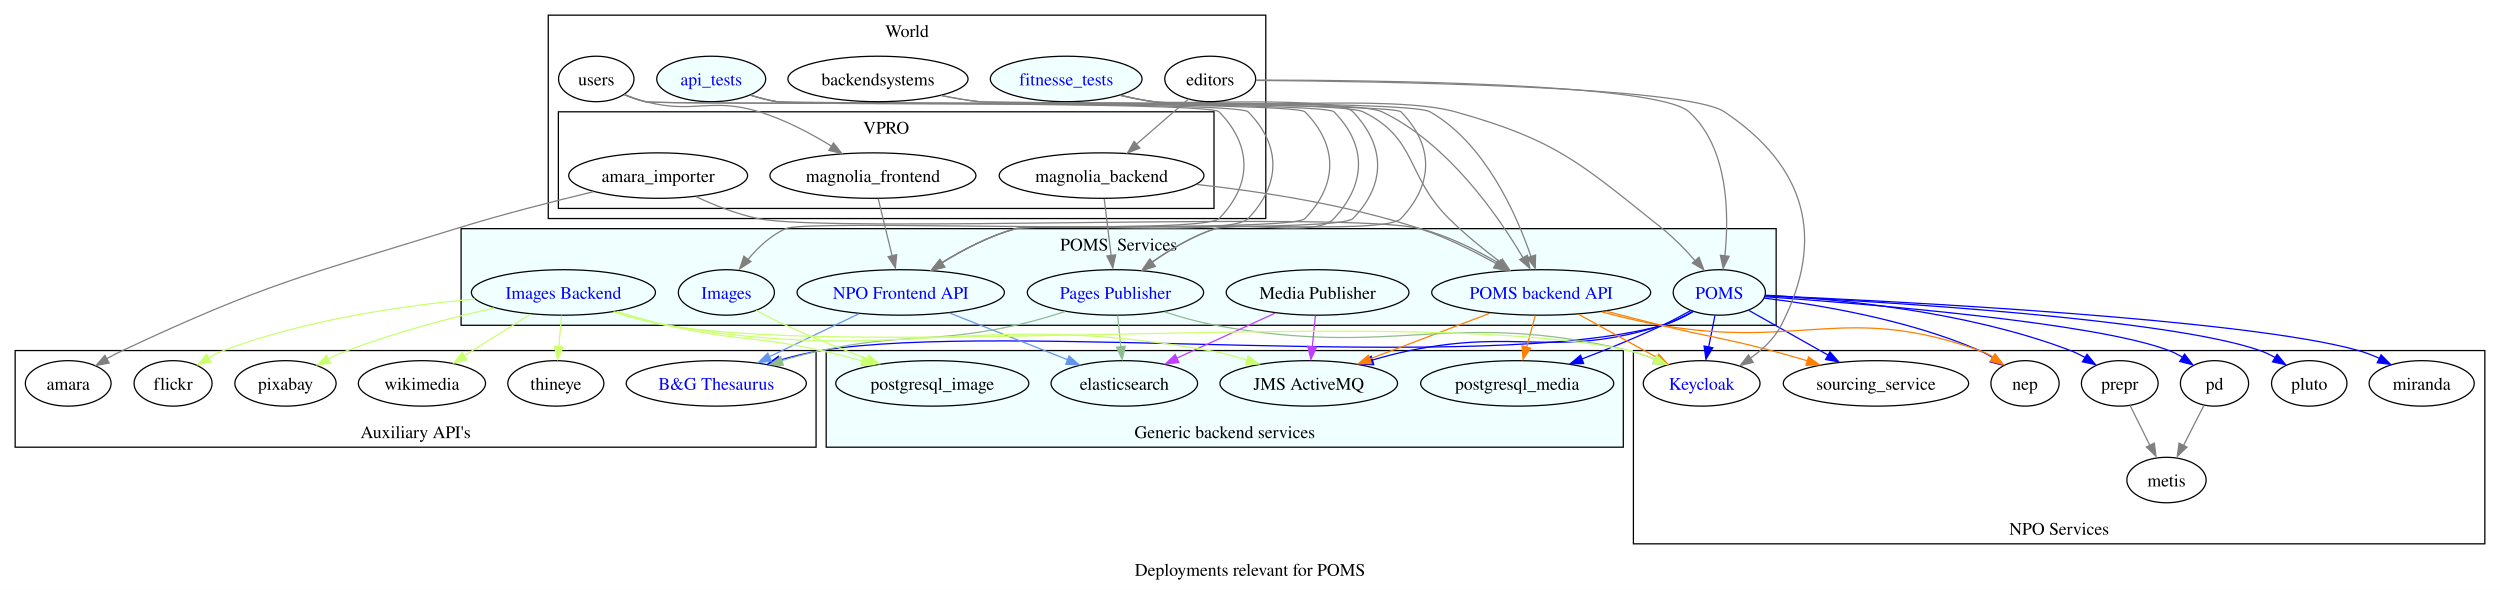
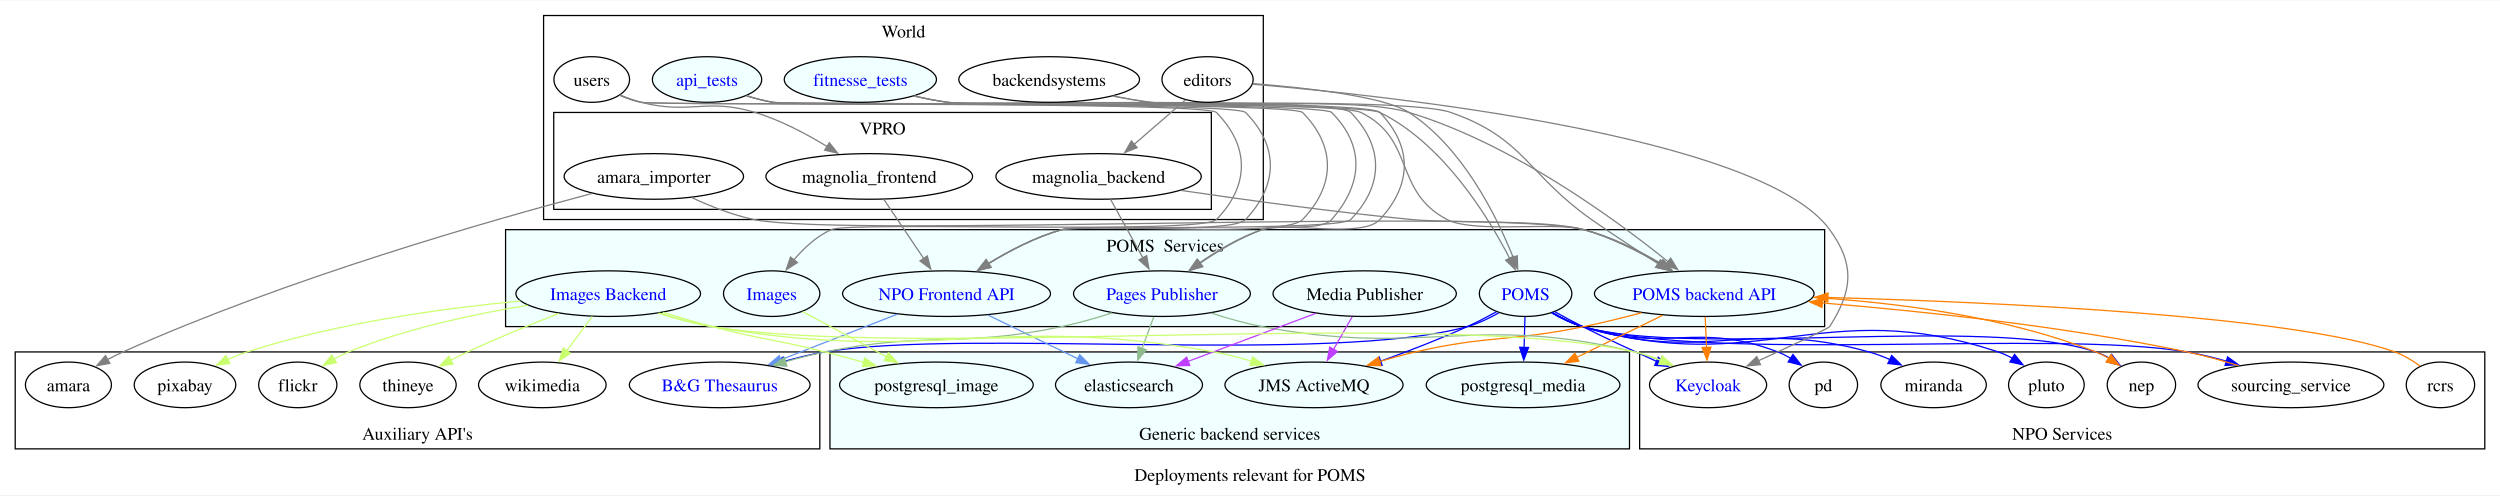
- <svg xmlns="http://www.w3.org/2000/svg" xmlns:xlink="http://www.w3.org/1999/xlink" width="1979pt" height="467pt" viewBox="0.00 0.00 1979.00 467.00">
-   <g id="graph0" class="graph" transform="scale(1 1) rotate(0) translate(4 463)">
-     <polygon fill="white" stroke="none" points="-4,4 -4,-463 1975,-463 1975,4 -4,4" />
-     <text text-anchor="middle" x="985.5" y="-7.2" font-family="Times,serif" font-size="14.00">Deployments relevant for POMS</text>
+ <svg xmlns="http://www.w3.org/2000/svg" xmlns:xlink="http://www.w3.org/1999/xlink" width="1973pt" height="391pt" viewBox="0.00 0.00 1973.00 390.50">
+   <g id="graph0" class="graph" transform="scale(1 1) rotate(0) translate(4 386.5)">
+     <polygon fill="white" stroke="none" points="-4,4 -4,-386.5 1969,-386.5 1969,4 -4,4" />
+     <text text-anchor="middle" x="982.5" y="-7.2" font-family="Times,serif" font-size="14.00">Deployments relevant for POMS</text>
    <g id="clust1" class="cluster">
-       <polygon fill="azure" stroke="black" points="650,-109 650,-185.5 1281,-185.5 1281,-109 650,-109" />
-       <text text-anchor="middle" x="965.5" y="-116.2" font-family="Times,serif" font-size="14.00">Generic backend services</text>
+       <polygon fill="azure" stroke="black" points="651,-32.5 651,-109 1282,-109 1282,-32.5 651,-32.5" />
+       <text text-anchor="middle" x="966.5" y="-39.7" font-family="Times,serif" font-size="14.00">Generic backend services</text>
    </g>
    <g id="clust2" class="cluster">
-       <polygon fill="none" stroke="black" points="430,-290 430,-451 998,-451 998,-290 430,-290" />
-       <text text-anchor="middle" x="714" y="-433.7" font-family="Times,serif" font-size="14.00">World</text>
+       <polygon fill="none" stroke="black" points="425,-213.5 425,-374.5 993,-374.5 993,-213.5 425,-213.5" />
+       <text text-anchor="middle" x="709" y="-357.2" font-family="Times,serif" font-size="14.00">World</text>
    </g>
    <g id="clust3" class="cluster">
-       <polygon fill="none" stroke="black" points="438,-298 438,-374.5 957,-374.5 957,-298 438,-298" />
-       <text text-anchor="middle" x="697.5" y="-357.2" font-family="Times,serif" font-size="14.00">VPRO</text>
+       <polygon fill="none" stroke="black" points="433,-221.5 433,-298 952,-298 952,-221.5 433,-221.5" />
+       <text text-anchor="middle" x="692.5" y="-280.7" font-family="Times,serif" font-size="14.00">VPRO</text>
    </g>
    <g id="clust4" class="cluster">
-       <polygon fill="azure" stroke="black" points="361,-205.5 361,-282 1402,-282 1402,-205.5 361,-205.5" />
-       <text text-anchor="middle" x="881.5" y="-264.7" font-family="Times,serif" font-size="14.00">POMS  Services</text>
+       <polygon fill="azure" stroke="black" points="395,-129 395,-205.5 1436,-205.5 1436,-129 395,-129" />
+       <text text-anchor="middle" x="915.5" y="-188.2" font-family="Times,serif" font-size="14.00">POMS  Services</text>
    </g>
    <g id="clust5" class="cluster">
-       <polygon fill="none" stroke="black" points="1289,-32.5 1289,-185.5 1963,-185.5 1963,-32.5 1289,-32.5" />
-       <text text-anchor="middle" x="1626" y="-39.7" font-family="Times,serif" font-size="14.00">NPO Services</text>
+       <polygon fill="none" stroke="black" points="1290,-32.5 1290,-109 1957,-109 1957,-32.5 1290,-32.5" />
+       <text text-anchor="middle" x="1623.5" y="-39.7" font-family="Times,serif" font-size="14.00">NPO Services</text>
    </g>
    <g id="clust6" class="cluster">
-       <polygon fill="none" stroke="black" points="8,-109 8,-185.5 642,-185.5 642,-109 8,-109" />
-       <text text-anchor="middle" x="325" y="-116.2" font-family="Times,serif" font-size="14.00">Auxiliary API's</text>
+       <polygon fill="none" stroke="black" points="8,-32.5 8,-109 643,-109 643,-32.5 8,-32.5" />
+       <text text-anchor="middle" x="325.5" y="-39.7" font-family="Times,serif" font-size="14.00">Auxiliary API's</text>
    </g>
    <g id="node1" class="node">
      <g id="a_node1">
        <a xlink:href="https://poms.omroep.nl/" xlink:title="POMS">
-           <ellipse fill="none" stroke="black" cx="1357" cy="-231.5" rx="36.51" ry="18" />
-           <text text-anchor="middle" x="1357" y="-226.45" font-family="Times,serif" font-size="14.00" fill="blue">POMS</text>
+           <ellipse fill="none" stroke="black" cx="1200" cy="-155" rx="36.51" ry="18" />
+           <text text-anchor="middle" x="1200" y="-149.95" font-family="Times,serif" font-size="14.00" fill="blue">POMS</text>
        </a>
      </g>
    </g>
    <g id="node8" class="node">
      <g id="a_node8">
        <a xlink:href="http://gtaa.beeldengeluid.nl/" xlink:title="B&amp;G Thesaurus">
-           <ellipse fill="none" stroke="black" cx="563" cy="-159.5" rx="71.31" ry="18" />
-           <text text-anchor="middle" x="563" y="-154.45" font-family="Times,serif" font-size="14.00" fill="blue">B&amp;G Thesaurus</text>
+           <ellipse fill="none" stroke="black" cx="564" cy="-83" rx="71.31" ry="18" />
+           <text text-anchor="middle" x="564" y="-77.95" font-family="Times,serif" font-size="14.00" fill="blue">B&amp;G Thesaurus</text>
        </a>
      </g>
    </g>
    <g id="edge9" class="edge">
-       <path fill="none" stroke="blue" d="M1336.38,-216.34C1329.02,-212.03 1320.44,-207.82 1312,-205.5 1169.24,-166.21 792.14,-209.28 646,-185.5 635.19,-183.74 623.83,-180.96 613.09,-177.89" />
-       <polygon fill="blue" stroke="blue" points="614.19,-174.26 603.61,-174.74 612.18,-180.97 614.19,-174.26" />
+       <path fill="none" stroke="blue" d="M1178.88,-139.89C1171.34,-135.58 1162.59,-131.36 1154,-129 1045.29,-99.07 758.2,-127.63 647,-109 636.42,-107.23 625.31,-104.51 614.77,-101.5" />
+       <polygon fill="blue" stroke="blue" points="616.07,-98.24 605.49,-98.73 614.07,-104.94 616.07,-98.24" />
    </g>
    <g id="node12" class="node">
-       <ellipse fill="none" stroke="black" cx="1197" cy="-159.5" rx="76.43" ry="18" />
-       <text text-anchor="middle" x="1197" y="-154.45" font-family="Times,serif" font-size="14.00">postgresql_media</text>
+       <ellipse fill="none" stroke="black" cx="1198" cy="-83" rx="76.43" ry="18" />
+       <text text-anchor="middle" x="1198" y="-77.95" font-family="Times,serif" font-size="14.00">postgresql_media</text>
    </g>
    <g id="edge10" class="edge">
-       <path fill="none" stroke="blue" d="M1334.42,-217.18C1327.34,-213.22 1319.44,-209 1312,-205.5 1291.52,-195.86 1268.37,-186.51 1248.23,-178.86" />
-       <polygon fill="blue" stroke="blue" points="1249.6,-175.26 1239.01,-175.02 1247.14,-181.81 1249.6,-175.26" />
+       <path fill="none" stroke="blue" d="M1199.51,-136.7C1199.3,-129.41 1199.05,-120.73 1198.82,-112.54" />
+       <polygon fill="blue" stroke="blue" points="1202.32,-112.51 1198.53,-102.62 1195.32,-112.71 1202.32,-112.51" />
    </g>
    <g id="node15" class="node">
-       <ellipse fill="none" stroke="black" cx="1032" cy="-159.5" rx="70.29" ry="18" />
-       <text text-anchor="middle" x="1032" y="-154.45" font-family="Times,serif" font-size="14.00">JMS ActiveMQ</text>
+       <ellipse fill="none" stroke="black" cx="1033" cy="-83" rx="70.29" ry="18" />
+       <text text-anchor="middle" x="1033" y="-77.95" font-family="Times,serif" font-size="14.00">JMS ActiveMQ</text>
    </g>
    <g id="edge11" class="edge">
-       <path fill="none" stroke="blue" d="M1335.83,-216.41C1328.56,-212.22 1320.19,-208.06 1312,-205.5 1226.75,-178.81 1199.53,-203.36 1112,-185.5 1102.26,-183.51 1092.03,-180.81 1082.25,-177.91" />
-       <polygon fill="blue" stroke="blue" points="1083.46,-174.31 1072.87,-174.71 1081.4,-181 1083.46,-174.31" />
-     </g>
-     <g id="node23" class="node">
-       <ellipse fill="none" stroke="black" cx="1749" cy="-159.5" rx="27" ry="18" />
-       <text text-anchor="middle" x="1749" y="-154.45" font-family="Times,serif" font-size="14.00">pd</text>
+       <path fill="none" stroke="blue" d="M1176.92,-140.63C1169.69,-136.67 1161.61,-132.46 1154,-129 1131.92,-118.96 1106.89,-109.36 1085.34,-101.63" />
+       <polygon fill="blue" stroke="blue" points="1086.77,-98.43 1076.18,-98.39 1084.44,-105.03 1086.77,-98.43" />
+     </g>
+     <g id="node22" class="node">
+       <ellipse fill="none" stroke="black" cx="1435" cy="-83" rx="27" ry="18" />
+       <text text-anchor="middle" x="1435" y="-77.95" font-family="Times,serif" font-size="14.00">pd</text>
    </g>
    <g id="edge12" class="edge">
-       <path fill="none" stroke="blue" d="M1393.18,-228.12C1471.65,-222.62 1655.06,-207.73 1713,-185.5 1716.59,-184.12 1720.17,-182.31 1723.59,-180.3" />
-       <polygon fill="blue" stroke="blue" points="1725.32,-182.69 1731.74,-174.26 1721.47,-176.85 1725.32,-182.69" />
+       <path fill="none" stroke="blue" d="M1221.21,-140.05C1228.49,-135.87 1236.85,-131.68 1245,-129 1310.56,-107.41 1334.6,-133.83 1399,-109 1402.48,-107.66 1405.94,-105.91 1409.28,-103.97" />
+       <polygon fill="blue" stroke="blue" points="1411.04,-107 1417.47,-98.58 1407.2,-101.15 1411.04,-107" />
    </g>
    <g id="node24" class="node">
-       <ellipse fill="none" stroke="black" cx="1674" cy="-159.5" rx="30.37" ry="18" />
-       <text text-anchor="middle" x="1674" y="-154.45" font-family="Times,serif" font-size="14.00">prepr</text>
+       <ellipse fill="none" stroke="black" cx="1522" cy="-83" rx="41.63" ry="18" />
+       <text text-anchor="middle" x="1522" y="-77.95" font-family="Times,serif" font-size="14.00">miranda</text>
    </g>
    <g id="edge13" class="edge">
-       <path fill="none" stroke="blue" d="M1393.32,-229.32C1447.6,-226.52 1552.34,-217.11 1635,-185.5 1638.94,-183.99 1642.91,-182.05 1646.72,-179.92" />
-       <polygon fill="blue" stroke="blue" points="1648.1,-182.57 1654.79,-174.36 1644.44,-176.6 1648.1,-182.57" />
+       <path fill="none" stroke="blue" d="M1221.15,-139.86C1228.42,-135.66 1236.8,-131.52 1245,-129 1341.4,-99.42 1373.87,-136.09 1471,-109 1476.56,-107.45 1482.24,-105.3 1487.69,-102.91" />
+       <polygon fill="blue" stroke="blue" points="1488.92,-106.21 1496.45,-98.76 1485.92,-99.88 1488.92,-106.21" />
    </g>
    <g id="node25" class="node">
-       <ellipse fill="none" stroke="black" cx="1913" cy="-159.5" rx="41.63" ry="18" />
-       <text text-anchor="middle" x="1913" y="-154.45" font-family="Times,serif" font-size="14.00">miranda</text>
+       <ellipse fill="none" stroke="black" cx="1611" cy="-83" rx="29.86" ry="18" />
+       <text text-anchor="middle" x="1611" y="-77.95" font-family="Times,serif" font-size="14.00">pluto</text>
    </g>
    <g id="edge14" class="edge">
-       <path fill="none" stroke="blue" d="M1393.66,-229.02C1494.53,-224.65 1774.54,-210.57 1863,-185.5 1868.6,-183.91 1874.33,-181.7 1879.8,-179.23" />
-       <polygon fill="blue" stroke="blue" points="1880.86,-182.13 1888.32,-174.61 1877.8,-175.83 1880.86,-182.13" />
+       <path fill="none" stroke="blue" d="M1220.66,-139.99C1228.03,-135.69 1236.59,-131.45 1245,-129 1385.2,-88.08 1434.43,-155.14 1573,-109 1576.79,-107.74 1580.56,-106 1584.17,-104.03" />
+       <polygon fill="blue" stroke="blue" points="1585.9,-107.07 1592.55,-98.82 1582.21,-101.13 1585.9,-107.07" />
    </g>
    <g id="node26" class="node">
-       <ellipse fill="none" stroke="black" cx="1824" cy="-159.5" rx="29.86" ry="18" />
-       <text text-anchor="middle" x="1824" y="-154.45" font-family="Times,serif" font-size="14.00">pluto</text>
+       <ellipse fill="none" stroke="black" cx="1686" cy="-83" rx="27" ry="18" />
+       <text text-anchor="middle" x="1686" y="-77.95" font-family="Times,serif" font-size="14.00">nep</text>
    </g>
    <g id="edge15" class="edge">
-       <path fill="none" stroke="blue" d="M1393.57,-228.82C1483.44,-224.36 1713,-210.76 1785,-185.5 1789.07,-184.07 1793.14,-182.15 1797.04,-180" />
-       <polygon fill="blue" stroke="blue" points="1798.58,-182.55 1805.27,-174.33 1794.92,-176.58 1798.58,-182.55" />
+       <path fill="none" stroke="blue" d="M1220.64,-139.93C1228.01,-135.63 1236.58,-131.41 1245,-129 1331.64,-104.25 1564.7,-138.04 1650,-109 1653.71,-107.74 1657.39,-105.97 1660.9,-103.95" />
+       <polygon fill="blue" stroke="blue" points="1662.53,-107.06 1668.95,-98.64 1658.67,-101.22 1662.53,-107.06" />
    </g>
    <g id="node27" class="node">
-       <ellipse fill="none" stroke="black" cx="1599" cy="-159.5" rx="27" ry="18" />
-       <text text-anchor="middle" x="1599" y="-154.45" font-family="Times,serif" font-size="14.00">nep</text>
+       <ellipse fill="none" stroke="black" cx="1804" cy="-83" rx="73.36" ry="18" />
+       <text text-anchor="middle" x="1804" y="-77.95" font-family="Times,serif" font-size="14.00">sourcing_service</text>
    </g>
    <g id="edge16" class="edge">
-       <path fill="none" stroke="blue" d="M1392.55,-227.01C1434.68,-221.91 1506.29,-210.22 1563,-185.5 1566.52,-183.96 1570.06,-182.06 1573.47,-179.99" />
-       <polygon fill="blue" stroke="blue" points="1575.22,-182.37 1581.6,-173.91 1571.34,-176.54 1575.22,-182.37" />
+       <path fill="none" stroke="blue" d="M1220.63,-139.9C1228,-135.59 1236.57,-131.37 1245,-129 1347.12,-100.24 1617.42,-126.84 1722,-109 1732.24,-107.25 1742.98,-104.6 1753.2,-101.67" />
+       <polygon fill="blue" stroke="blue" points="1754.02,-105.08 1762.58,-98.84 1752,-98.38 1754.02,-105.08" />
    </g>
    <g id="node28" class="node">
-       <ellipse fill="none" stroke="black" cx="1481" cy="-159.5" rx="73.36" ry="18" />
-       <text text-anchor="middle" x="1481" y="-154.45" font-family="Times,serif" font-size="14.00">sourcing_service</text>
+       <g id="a_node28">
+         <a xlink:href="https://ident.poms.omroep.nl/auth/" xlink:title="Keycloak">
+           <ellipse fill="none" stroke="black" cx="1344" cy="-83" rx="46.23" ry="18" />
+           <text text-anchor="middle" x="1344" y="-77.95" font-family="Times,serif" font-size="14.00" fill="blue">Keycloak</text>
+         </a>
+       </g>
    </g>
    <g id="edge17" class="edge">
-       <path fill="none" stroke="blue" d="M1380.32,-217.33C1398.01,-207.35 1422.68,-193.42 1443.18,-181.85" />
-       <polygon fill="blue" stroke="blue" points="1444.57,-184.52 1451.56,-176.56 1441.13,-178.42 1444.57,-184.52" />
-     </g>
-     <g id="node29" class="node">
-       <g id="a_node29">
-         <a xlink:href="https://ident.poms.omroep.nl/auth/" xlink:title="Keycloak">
-           <ellipse fill="none" stroke="black" cx="1343" cy="-159.5" rx="46.23" ry="18" />
-           <text text-anchor="middle" x="1343" y="-154.45" font-family="Times,serif" font-size="14.00" fill="blue">Keycloak</text>
-         </a>
-       </g>
-     </g>
-     <g id="edge18" class="edge">
-       <path fill="none" stroke="blue" d="M1353.54,-213.2C1352.03,-205.65 1350.22,-196.62 1348.54,-188.18" />
-       <polygon fill="blue" stroke="blue" points="1351.81,-187.72 1346.42,-178.6 1344.95,-189.1 1351.81,-187.72" />
+       <path fill="none" stroke="blue" d="M1223.16,-140.66C1230.12,-136.78 1237.82,-132.62 1245,-129 1263.94,-119.46 1285.32,-109.62 1303.35,-101.59" />
+       <polygon fill="blue" stroke="blue" points="1304.7,-104.82 1312.43,-97.58 1301.86,-98.42 1304.7,-104.82" />
    </g>
    <g id="node2" class="node">
      <g id="a_node2">
        <a xlink:href="https://api.poms.omroep.nl/" xlink:title="POMS backend API">
-           <ellipse fill="none" stroke="black" cx="1216" cy="-231.5" rx="86.67" ry="18" />
-           <text text-anchor="middle" x="1216" y="-226.45" font-family="Times,serif" font-size="14.00" fill="blue">POMS backend API</text>
-         </a>
-       </g>
+           <ellipse fill="none" stroke="black" cx="1341" cy="-155" rx="86.67" ry="18" />
+           <text text-anchor="middle" x="1341" y="-149.95" font-family="Times,serif" font-size="14.00" fill="blue">POMS backend API</text>
+         </a>
+       </g>
+     </g>
+     <g id="edge18" class="edge">
+       <path fill="none" stroke="#ff7f00" d="M1308.19,-137.94C1288.07,-128.09 1262.09,-115.37 1240.41,-104.76" />
+       <polygon fill="#ff7f00" stroke="#ff7f00" points="1242.04,-101.66 1231.52,-100.41 1238.96,-107.95 1242.04,-101.66" />
    </g>
    <g id="edge19" class="edge">
-       <path fill="none" stroke="#ff7f00" d="M1211.3,-213.2C1209.26,-205.65 1206.8,-196.62 1204.51,-188.18" />
-       <polygon fill="#ff7f00" stroke="#ff7f00" points="1207.64,-187.34 1201.64,-178.6 1200.88,-189.17 1207.64,-187.34" />
+       <path fill="none" stroke="#ff7f00" d="M1291.44,-139.88C1276.88,-136.02 1260.87,-132.06 1246,-129 1187.46,-116.93 1171.25,-122.4 1113,-109 1103.72,-106.87 1093.97,-104.19 1084.58,-101.39" />
+       <polygon fill="#ff7f00" stroke="#ff7f00" points="1085.81,-98.11 1075.22,-98.51 1083.75,-104.8 1085.81,-98.11" />
    </g>
    <g id="edge20" class="edge">
-       <path fill="none" stroke="#ff7f00" d="M1175.62,-215.14C1147.52,-204.45 1109.91,-190.14 1080.23,-178.85" />
-       <polygon fill="#ff7f00" stroke="#ff7f00" points="1081.68,-175.27 1071.09,-174.99 1079.19,-181.82 1081.68,-175.27" />
+       <path fill="none" stroke="#ff7f00" d="M1426.98,-152.03C1490.54,-148.08 1578.14,-137.35 1650,-109 1653.47,-107.63 1656.93,-105.87 1660.25,-103.92" />
+       <polygon fill="#ff7f00" stroke="#ff7f00" points="1662.03,-106.94 1668.45,-98.52 1658.17,-101.1 1662.03,-106.94" />
    </g>
    <g id="edge21" class="edge">
-       <path fill="none" stroke="#ff7f00" d="M1263.97,-216.1C1278.91,-212.1 1295.53,-208.13 1311,-205.5 1421.77,-186.68 1457.2,-223.3 1563,-185.5 1566.62,-184.21 1570.22,-182.45 1573.65,-180.46" />
-       <polygon fill="#ff7f00" stroke="#ff7f00" points="1575.37,-182.86 1581.81,-174.45 1571.53,-177.01 1575.37,-182.86" />
-     </g>
-     <g id="edge22" class="edge">
-       <path fill="none" stroke="#ff7f00" d="M1267.2,-216.71C1281.37,-212.98 1296.76,-209.01 1311,-205.5 1349.52,-196.01 1359.65,-195.67 1398,-185.5 1407.4,-183.01 1417.34,-180.18 1426.96,-177.34" />
-       <polygon fill="#ff7f00" stroke="#ff7f00" points="1427.64,-180.5 1436.22,-174.28 1425.64,-173.79 1427.64,-180.5" />
-     </g>
-     <g id="edge23" class="edge">
-       <path fill="none" stroke="#ff7f00" d="M1245.46,-214.26C1264.01,-204.04 1288.07,-190.78 1307.65,-179.98" />
-       <polygon fill="#ff7f00" stroke="#ff7f00" points="1309.08,-182.64 1316.15,-174.75 1305.7,-176.51 1309.08,-182.64" />
+       <path fill="none" stroke="#ff7f00" d="M1341.74,-136.7C1342.05,-129.41 1342.43,-120.73 1342.78,-112.54" />
+       <polygon fill="#ff7f00" stroke="#ff7f00" points="1346.27,-112.76 1343.2,-102.62 1339.28,-112.46 1346.27,-112.76" />
    </g>
    <g id="node3" class="node">
      <g id="a_node3">
        <a xlink:href="https://rs.poms.omroep.nl/" xlink:title="NPO Frontend API">
-           <ellipse fill="none" stroke="black" cx="709" cy="-231.5" rx="82.06" ry="18" />
-           <text text-anchor="middle" x="709" y="-226.45" font-family="Times,serif" font-size="14.00" fill="blue">NPO Frontend API</text>
+           <ellipse fill="none" stroke="black" cx="743" cy="-155" rx="82.06" ry="18" />
+           <text text-anchor="middle" x="743" y="-149.95" font-family="Times,serif" font-size="14.00" fill="blue">NPO Frontend API</text>
        </a>
      </g>
    </g>
    <g id="edge24" class="edge">
-       <path fill="none" stroke="cornflowerblue" d="M675.87,-214.62C654.84,-204.53 627.43,-191.39 604.89,-180.59" />
-       <polygon fill="cornflowerblue" stroke="cornflowerblue" points="606.78,-177.13 596.25,-175.96 603.75,-183.44 606.78,-177.13" />
+       <path fill="none" stroke="cornflowerblue" d="M704.16,-138.81C677.17,-128.26 641.02,-114.12 612.19,-102.85" />
+       <polygon fill="cornflowerblue" stroke="cornflowerblue" points="613.54,-99.61 602.95,-99.23 610.99,-106.13 613.54,-99.61" />
    </g>
    <g id="node14" class="node">
-       <ellipse fill="none" stroke="black" cx="886" cy="-159.5" rx="58" ry="18" />
-       <text text-anchor="middle" x="886" y="-154.45" font-family="Times,serif" font-size="14.00">elasticsearch</text>
+       <ellipse fill="none" stroke="black" cx="887" cy="-83" rx="58" ry="18" />
+       <text text-anchor="middle" x="887" y="-77.95" font-family="Times,serif" font-size="14.00">elasticsearch</text>
    </g>
    <g id="edge25" class="edge">
-       <path fill="none" stroke="cornflowerblue" d="M747.41,-215.31C775.06,-204.38 812.43,-189.6 841.4,-178.14" />
-       <polygon fill="cornflowerblue" stroke="cornflowerblue" points="842.26,-181.17 850.27,-174.24 839.68,-174.66 842.26,-181.17" />
+       <path fill="none" stroke="cornflowerblue" d="M775.68,-138.12C796.74,-127.88 824.27,-114.49 846.69,-103.6" />
+       <polygon fill="cornflowerblue" stroke="cornflowerblue" points="848.08,-106.81 855.55,-99.29 845.02,-100.51 848.08,-106.81" />
    </g>
    <g id="node4" class="node">
      <g id="a_node4">
        <a xlink:href="https://publish.pages.omroep.nl/" xlink:title="Pages Publisher">
-           <ellipse fill="none" stroke="black" cx="879" cy="-231.5" rx="69.78" ry="18" />
-           <text text-anchor="middle" x="879" y="-226.45" font-family="Times,serif" font-size="14.00" fill="blue">Pages Publisher</text>
+           <ellipse fill="none" stroke="black" cx="913" cy="-155" rx="69.78" ry="18" />
+           <text text-anchor="middle" x="913" y="-149.95" font-family="Times,serif" font-size="14.00" fill="blue">Pages Publisher</text>
        </a>
      </g>
    </g>
    <g id="edge26" class="edge">
-       <path fill="none" stroke="darkseagreen" d="M839.19,-216.39C826.76,-212.39 812.92,-208.36 800,-205.5 732.61,-190.59 713.49,-199.95 646,-185.5 635.84,-183.33 625.13,-180.51 614.9,-177.55" />
-       <polygon fill="darkseagreen" stroke="darkseagreen" points="616.04,-173.94 605.45,-174.44 614.04,-180.65 616.04,-173.94" />
+       <path fill="none" stroke="darkseagreen" d="M873.63,-139.84C861.1,-135.79 847.09,-131.74 834,-129 752.19,-111.86 728.93,-125.57 647,-109 636.82,-106.94 626.09,-104.17 615.86,-101.23" />
+       <polygon fill="darkseagreen" stroke="darkseagreen" points="617.02,-97.93 606.44,-98.43 615.02,-104.64 617.02,-97.93" />
    </g>
    <g id="edge27" class="edge">
-       <path fill="none" stroke="darkseagreen" d="M880.73,-213.2C881.48,-205.74 882.37,-196.82 883.2,-188.47" />
-       <polygon fill="darkseagreen" stroke="darkseagreen" points="886.78,-188.9 884.29,-178.6 879.81,-188.21 886.78,-188.9" />
+       <path fill="none" stroke="darkseagreen" d="M906.57,-136.7C903.77,-129.15 900.42,-120.12 897.28,-111.68" />
+       <polygon fill="darkseagreen" stroke="darkseagreen" points="900.64,-110.68 893.88,-102.52 894.08,-113.12 900.64,-110.68" />
    </g>
    <g id="edge28" class="edge">
-       <path fill="none" stroke="darkseagreen" d="M917.9,-216.11C930.52,-212 944.71,-207.97 958,-205.5 1101.15,-178.89 1143.36,-219.27 1285,-185.5 1292.02,-183.83 1299.27,-181.36 1306.16,-178.62" />
-       <polygon fill="darkseagreen" stroke="darkseagreen" points="1307.1,-181.6 1314.94,-174.47 1304.36,-175.15 1307.1,-181.6" />
+       <path fill="none" stroke="darkseagreen" d="M951.91,-139.66C964.53,-135.56 978.71,-131.52 992,-129 1120.68,-104.63 1158.71,-139.81 1286,-109 1292.85,-107.34 1299.92,-104.94 1306.67,-102.27" />
+       <polygon fill="darkseagreen" stroke="darkseagreen" points="1307.69,-105.64 1315.53,-98.52 1304.96,-99.19 1307.69,-105.64" />
    </g>
    <g id="node5" class="node">
-       <ellipse fill="none" stroke="black" cx="1039" cy="-231.5" rx="72.34" ry="18" />
-       <text text-anchor="middle" x="1039" y="-226.45" font-family="Times,serif" font-size="14.00">Media Publisher</text>
+       <ellipse fill="none" stroke="black" cx="1073" cy="-155" rx="72.34" ry="18" />
+       <text text-anchor="middle" x="1073" y="-149.95" font-family="Times,serif" font-size="14.00">Media Publisher</text>
    </g>
    <g id="edge29" class="edge">
-       <path fill="none" stroke="#bf3eff" d="M1005.42,-215.14C982.46,-204.63 951.87,-190.64 927.4,-179.44" />
-       <polygon fill="#bf3eff" stroke="#bf3eff" points="929.22,-175.97 918.67,-174.99 926.31,-182.33 929.22,-175.97" />
+       <path fill="none" stroke="#bf3eff" d="M1034.46,-139.5C1005.14,-128.46 964.68,-113.23 933.55,-101.52" />
+       <polygon fill="#bf3eff" stroke="#bf3eff" points="934.97,-98.32 924.38,-98.07 932.51,-104.87 934.97,-98.32" />
    </g>
    <g id="edge30" class="edge">
-       <path fill="none" stroke="#bf3eff" d="M1037.27,-213.2C1036.52,-205.74 1035.63,-196.82 1034.8,-188.47" />
-       <polygon fill="#bf3eff" stroke="#bf3eff" points="1038.19,-188.21 1033.71,-178.6 1031.22,-188.9 1038.19,-188.21" />
+       <path fill="none" stroke="#bf3eff" d="M1063.11,-136.7C1058.66,-128.9 1053.29,-119.51 1048.33,-110.83" />
+       <polygon fill="#bf3eff" stroke="#bf3eff" points="1051.53,-109.36 1043.52,-102.42 1045.45,-112.84 1051.53,-109.36" />
    </g>
    <g id="node6" class="node">
      <g id="a_node6">
        <a xlink:href="https://images.poms.omroep.nl" xlink:title="Images">
-           <ellipse fill="none" stroke="black" cx="571" cy="-231.5" rx="38.04" ry="18" />
-           <text text-anchor="middle" x="571" y="-226.45" font-family="Times,serif" font-size="14.00" fill="blue">Images</text>
+           <ellipse fill="none" stroke="black" cx="605" cy="-155" rx="38.04" ry="18" />
+           <text text-anchor="middle" x="605" y="-149.95" font-family="Times,serif" font-size="14.00" fill="blue">Images</text>
        </a>
      </g>
    </g>
    <g id="node13" class="node">
-       <ellipse fill="none" stroke="black" cx="734" cy="-159.5" rx="76.43" ry="18" />
-       <text text-anchor="middle" x="734" y="-154.45" font-family="Times,serif" font-size="14.00">postgresql_image</text>
+       <ellipse fill="none" stroke="black" cx="735" cy="-83" rx="76.43" ry="18" />
+       <text text-anchor="middle" x="735" y="-77.95" font-family="Times,serif" font-size="14.00">postgresql_image</text>
    </g>
    <g id="edge31" class="edge">
-       <path fill="none" stroke="#caff70" d="M594.63,-217.22C602.02,-213.26 610.27,-209.04 618,-205.5 638.92,-195.92 662.51,-186.52 682.93,-178.81" />
-       <polygon fill="#caff70" stroke="#caff70" points="683.83,-181.84 691.98,-175.06 681.38,-175.28 683.83,-181.84" />
+       <path fill="none" stroke="#caff70" d="M629.45,-140.83C648.12,-130.78 674.22,-116.73 695.79,-105.11" />
+       <polygon fill="#caff70" stroke="#caff70" points="697.17,-108.34 704.32,-100.52 693.85,-102.18 697.17,-108.34" />
    </g>
    <g id="node7" class="node">
      <g id="a_node7">
        <a xlink:href="https://poms.omroep.nl/images/" xlink:title="Images Backend">
-           <ellipse fill="none" stroke="black" cx="442" cy="-231.5" rx="72.85" ry="18" />
-           <text text-anchor="middle" x="442" y="-226.45" font-family="Times,serif" font-size="14.00" fill="blue">Images Backend</text>
+           <ellipse fill="none" stroke="black" cx="476" cy="-155" rx="72.85" ry="18" />
+           <text text-anchor="middle" x="476" y="-149.95" font-family="Times,serif" font-size="14.00" fill="blue">Images Backend</text>
        </a>
      </g>
    </g>
    <g id="node9" class="node">
-       <ellipse fill="none" stroke="black" cx="436" cy="-159.5" rx="38.04" ry="18" />
-       <text text-anchor="middle" x="436" y="-154.45" font-family="Times,serif" font-size="14.00">thineye</text>
+       <ellipse fill="none" stroke="black" cx="318" cy="-83" rx="38.04" ry="18" />
+       <text text-anchor="middle" x="318" y="-77.95" font-family="Times,serif" font-size="14.00">thineye</text>
    </g>
    <g id="edge32" class="edge">
-       <path fill="none" stroke="#caff70" d="M440.52,-213.2C439.88,-205.74 439.11,-196.82 438.4,-188.47" />
-       <polygon fill="#caff70" stroke="#caff70" points="441.81,-188.27 437.47,-178.6 434.83,-188.87 441.81,-188.27" />
+       <path fill="none" stroke="#caff70" d="M437.05,-139.35C415.57,-130.99 388.55,-120 365,-109 360.67,-106.98 356.16,-104.75 351.74,-102.48" />
+       <polygon fill="#caff70" stroke="#caff70" points="353.49,-99.45 343.01,-97.91 350.24,-105.65 353.49,-99.45" />
    </g>
    <g id="edge33" class="edge">
-       <path fill="none" stroke="#caff70" d="M484.27,-216.44C496.95,-212.54 510.96,-208.54 524,-205.5 577.51,-193.02 592.37,-197.47 646,-185.5 656.58,-183.14 667.77,-180.26 678.5,-177.31" />
-       <polygon fill="#caff70" stroke="#caff70" points="679.35,-180.42 688.03,-174.34 677.46,-173.68 679.35,-180.42" />
+       <path fill="none" stroke="#caff70" d="M519.23,-140.16C531.69,-136.35 545.34,-132.35 558,-129 597.2,-118.64 607.71,-118.99 647,-109 656.95,-106.47 667.48,-103.63 677.67,-100.79" />
+       <polygon fill="#caff70" stroke="#caff70" points="678.41,-104.21 687.09,-98.13 676.52,-97.47 678.41,-104.21" />
    </g>
    <g id="edge34" class="edge">
-       <path fill="none" stroke="#caff70" d="M481.97,-216.13C495.18,-211.97 510.07,-207.91 524,-205.5 712.08,-172.97 765.09,-219.02 953,-185.5 962.88,-183.74 973.24,-181.08 983.09,-178.14" />
-       <polygon fill="#caff70" stroke="#caff70" points="984.03,-181.2 992.53,-174.88 981.94,-174.52 984.03,-181.2" />
+       <path fill="none" stroke="#caff70" d="M515.98,-139.66C529.19,-135.51 544.07,-131.44 558,-129 731.59,-98.63 780.57,-140.28 954,-109 963.77,-107.24 974.02,-104.61 983.77,-101.71" />
+       <polygon fill="#caff70" stroke="#caff70" points="984.58,-105.12 993.08,-98.8 982.49,-98.44 984.58,-105.12" />
    </g>
    <g id="edge35" class="edge">
-       <path fill="none" stroke="#caff70" d="M481.53,-216.1C494.84,-211.88 509.9,-207.79 524,-205.5 690.98,-178.36 1119.78,-221.86 1285,-185.5 1292.12,-183.93 1299.46,-181.49 1306.42,-178.74" />
-       <polygon fill="#caff70" stroke="#caff70" points="1307.44,-181.68 1315.28,-174.54 1304.7,-175.24 1307.44,-181.68" />
+       <path fill="none" stroke="#caff70" d="M515.53,-139.61C528.84,-135.39 543.9,-131.3 558,-129 717.73,-102.95 1127.96,-143.88 1286,-109 1292.96,-107.46 1300.12,-105.1 1306.93,-102.42" />
+       <polygon fill="#caff70" stroke="#caff70" points="1308.04,-105.75 1315.88,-98.63 1305.31,-99.31 1308.04,-105.75" />
+     </g>
+     <g id="node29" class="node">
+       <ellipse fill="none" stroke="black" cx="424" cy="-83" rx="50.33" ry="18" />
+       <text text-anchor="middle" x="424" y="-77.95" font-family="Times,serif" font-size="14.00">wikimedia</text>
+     </g>
+     <g id="edge36" class="edge">
+       <path fill="none" stroke="#caff70" d="M463.41,-137.05C457.34,-128.89 449.93,-118.91 443.18,-109.82" />
+       <polygon fill="#caff70" stroke="#caff70" points="446.15,-107.94 437.37,-102 440.53,-112.12 446.15,-107.94" />
    </g>
    <g id="node30" class="node">
-       <ellipse fill="none" stroke="black" cx="330" cy="-159.5" rx="50.33" ry="18" />
-       <text text-anchor="middle" x="330" y="-154.45" font-family="Times,serif" font-size="14.00">wikimedia</text>
-     </g>
-     <g id="edge36" class="edge">
-       <path fill="none" stroke="#caff70" d="M416.02,-214.26C400.32,-204.45 380.15,-191.84 363.28,-181.3" />
-       <polygon fill="#caff70" stroke="#caff70" points="365.64,-178.02 355.3,-175.69 361.93,-183.96 365.64,-178.02" />
+       <ellipse fill="none" stroke="black" cx="142" cy="-83" rx="40.09" ry="18" />
+       <text text-anchor="middle" x="142" y="-77.95" font-family="Times,serif" font-size="14.00">pixabay</text>
+     </g>
+     <g id="edge37" class="edge">
+       <path fill="none" stroke="#caff70" d="M406.63,-149.19C348.02,-143.68 262.46,-132.22 191,-109 185.88,-107.34 180.63,-105.19 175.57,-102.86" />
+       <polygon fill="#caff70" stroke="#caff70" points="177.4,-99.86 166.88,-98.57 174.3,-106.14 177.4,-99.86" />
    </g>
    <g id="node31" class="node">
-       <ellipse fill="none" stroke="black" cx="222" cy="-159.5" rx="40.09" ry="18" />
-       <text text-anchor="middle" x="222" y="-154.45" font-family="Times,serif" font-size="14.00">pixabay</text>
-     </g>
-     <g id="edge37" class="edge">
-       <path fill="none" stroke="#caff70" d="M387.15,-219.22C353.14,-211.46 308.86,-199.95 271,-185.5 266.07,-183.62 260.99,-181.39 256.05,-179.04" />
-       <polygon fill="#caff70" stroke="#caff70" points="257.72,-175.47 247.21,-174.15 254.6,-181.73 257.72,-175.47" />
-     </g>
-     <g id="node32" class="node">
-       <ellipse fill="none" stroke="black" cx="133" cy="-159.5" rx="30.88" ry="18" />
-       <text text-anchor="middle" x="133" y="-154.45" font-family="Times,serif" font-size="14.00">flickr</text>
+       <ellipse fill="none" stroke="black" cx="231" cy="-83" rx="30.88" ry="18" />
+       <text text-anchor="middle" x="231" y="-77.95" font-family="Times,serif" font-size="14.00">flickr</text>
    </g>
    <g id="edge38" class="edge">
-       <path fill="none" stroke="#caff70" d="M371.78,-226.31C316.32,-221.22 237.76,-210.04 173,-185.5 168.98,-183.98 164.93,-182.03 161.02,-179.89" />
-       <polygon fill="#caff70" stroke="#caff70" points="163.11,-176.46 152.73,-174.33 159.51,-182.47 163.11,-176.46" />
+       <path fill="none" stroke="#caff70" d="M412.43,-145.8C371.06,-139.08 316.55,-127.58 271,-109 267.13,-107.42 263.22,-105.48 259.43,-103.38" />
+       <polygon fill="#caff70" stroke="#caff70" points="261.49,-100.54 251.11,-98.39 257.88,-106.54 261.49,-100.54" />
    </g>
    <g id="node10" class="node">
      <g id="a_node10">
        <a xlink:href="https://git.vpro.nl/npo/test/api-tests/pipelines" xlink:title="api_tests">
-           <ellipse fill="azure" stroke="black" cx="559" cy="-400.5" rx="43.16" ry="18" />
-           <text text-anchor="middle" x="559" y="-395.45" font-family="Times,serif" font-size="14.00" fill="blue">api_tests</text>
-         </a>
-       </g>
+           <ellipse fill="azure" stroke="black" cx="554" cy="-324" rx="43.16" ry="18" />
+           <text text-anchor="middle" x="554" y="-318.95" font-family="Times,serif" font-size="14.00" fill="blue">api_tests</text>
+         </a>
+       </g>
+     </g>
+     <g id="edge42" class="edge">
+       <path fill="none" stroke="gray" d="M585.24,-311.12C592,-309.03 599.16,-307.15 606,-306 631.42,-301.72 1046.84,-309.33 1070,-298 1113.3,-276.81 1095.32,-235.91 1138,-213.5 1159.31,-202.31 1222.85,-212.08 1246,-205.5 1267.08,-199.5 1288.89,-188.53 1306.29,-178.44" />
+       <polygon fill="gray" stroke="gray" points="1307.89,-181.56 1314.68,-173.43 1304.3,-175.55 1307.89,-181.56" />
+     </g>
+     <g id="edge43" class="edge">
+       <path fill="none" stroke="gray" d="M585.25,-311.13C592,-309.04 599.16,-307.16 606,-306 617.45,-304.06 1015.87,-306.29 1024,-298 1050.3,-271.19 1049.99,-240.61 1024,-213.5 1009.38,-198.25 854.36,-211.14 834,-205.5 813.43,-199.8 792.37,-188.75 775.69,-178.53" />
+       <polygon fill="gray" stroke="gray" points="778.02,-175.86 767.7,-173.46 774.28,-181.77 778.02,-175.86" />
    </g>
    <g id="edge44" class="edge">
-       <path fill="none" stroke="gray" d="M590.24,-387.62C597,-385.53 604.16,-383.65 611,-382.5 636.42,-378.22 1051.84,-385.83 1075,-374.5 1118.3,-353.31 1108.74,-323.91 1143,-290 1155.39,-277.74 1170.33,-265.58 1183.46,-255.63" />
-       <polygon fill="gray" stroke="gray" points="1185.27,-257.89 1191.2,-249.11 1181.09,-252.28 1185.27,-257.89" />
-     </g>
-     <g id="edge45" class="edge">
-       <path fill="none" stroke="gray" d="M590.25,-387.63C597,-385.54 604.16,-383.66 611,-382.5 622.45,-380.56 1020.87,-382.79 1029,-374.5 1055.3,-347.69 1055.09,-317.02 1029,-290 1020.16,-280.84 812.28,-285.35 800,-282 779.41,-276.38 758.34,-265.33 741.68,-255.09" />
-       <polygon fill="gray" stroke="gray" points="743.73,-251.61 733.41,-249.2 739.97,-257.52 743.73,-251.61" />
-     </g>
-     <g id="edge46" class="edge">
-       <path fill="none" stroke="gray" d="M590.25,-387.63C597,-385.53 604.16,-383.65 611,-382.5 623.08,-380.46 1043.42,-383.24 1052,-374.5 1078.31,-347.7 1077.4,-317.66 1052,-290 1037.82,-274.56 977.88,-288.64 958,-282 940.24,-276.07 922.41,-265.39 908.18,-255.47" />
-       <polygon fill="gray" stroke="gray" points="910.55,-252.14 900.4,-249.12 906.45,-257.81 910.55,-252.14" />
+       <path fill="none" stroke="gray" d="M585.25,-311.13C592,-309.03 599.16,-307.15 606,-306 618.08,-303.96 1038.42,-306.74 1047,-298 1073.31,-271.2 1071.57,-241.9 1047,-213.5 1038.92,-204.16 1003.59,-209.76 992,-205.5 974.72,-199.15 957.2,-188.67 943.06,-178.98" />
+       <polygon fill="gray" stroke="gray" points="945.28,-176.27 935.1,-173.34 941.23,-181.98 945.28,-176.27" />
    </g>
    <g id="node11" class="node">
      <g id="a_node11">
        <a xlink:href="https://jenkins.vpro.nl/view/POMS/job/POMS-Fitnesse-Tests/" xlink:title="fitnesse_tests">
-           <ellipse fill="azure" stroke="black" cx="840" cy="-400.5" rx="60.05" ry="18" />
-           <text text-anchor="middle" x="840" y="-395.45" font-family="Times,serif" font-size="14.00" fill="blue">fitnesse_tests</text>
-         </a>
-       </g>
+           <ellipse fill="azure" stroke="black" cx="675" cy="-324" rx="60.05" ry="18" />
+           <text text-anchor="middle" x="675" y="-318.95" font-family="Times,serif" font-size="14.00" fill="blue">fitnesse_tests</text>
+         </a>
+       </g>
+     </g>
+     <g id="edge45" class="edge">
+       <path fill="none" stroke="gray" d="M717.79,-310.93C726.4,-308.93 735.44,-307.14 744,-306 762.78,-303.5 1067.99,-306.36 1085,-298 1134.58,-273.63 1169.93,-216.7 1187.46,-182.79" />
+       <polygon fill="gray" stroke="gray" points="1190.5,-184.52 1191.84,-174.01 1184.24,-181.4 1190.5,-184.52" />
+     </g>
+     <g id="edge46" class="edge">
+       <path fill="none" stroke="gray" d="M717.42,-310.99C726.14,-308.96 735.32,-307.14 744,-306 787.74,-300.24 1099.34,-312.52 1141,-298 1199.55,-277.59 1201.26,-249.13 1252,-213.5 1268.96,-201.6 1288.22,-189.04 1304.48,-178.7" />
+       <polygon fill="gray" stroke="gray" points="1306.3,-181.69 1312.88,-173.39 1302.56,-175.77 1306.3,-181.69" />
    </g>
    <g id="edge47" class="edge">
-       <path fill="none" stroke="gray" d="M882.8,-387.49C891.41,-385.49 900.45,-383.68 909,-382.5 961.64,-375.22 1096.83,-388.85 1148,-374.5 1228.57,-351.9 1246.58,-334.18 1312,-282 1321.26,-274.61 1330.29,-265.25 1337.79,-256.67" />
-       <polygon fill="gray" stroke="gray" points="1340.96,-259.34 1344.75,-249.44 1335.62,-254.82 1340.96,-259.34" />
+       <path fill="none" stroke="gray" d="M717.79,-310.94C726.4,-308.94 735.44,-307.15 744,-306 761.52,-303.65 1049.66,-310.65 1062,-298 1088.22,-271.11 1088.09,-240.52 1062,-213.5 1053.2,-204.38 846.23,-208.84 834,-205.5 813.41,-199.88 792.34,-188.82 775.68,-178.59" />
+       <polygon fill="gray" stroke="gray" points="778,-175.92 767.69,-173.51 774.25,-181.83 778,-175.92" />
+     </g>
+     <g id="node16" class="node">
+       <ellipse fill="none" stroke="black" cx="463" cy="-324" rx="29.86" ry="18" />
+       <text text-anchor="middle" x="463" y="-318.95" font-family="Times,serif" font-size="14.00">users</text>
+     </g>
+     <g id="edge4" class="edge">
+       <path fill="none" stroke="gray" d="M485.18,-311.55C490.55,-309.28 496.37,-307.22 502,-306 514.95,-303.19 969.71,-307.45 979,-298 1005.33,-271.22 1004.81,-240.78 979,-213.5 967.91,-201.78 849.52,-209.91 834,-205.5 813.46,-199.67 792.41,-188.6 775.73,-178.41" />
+       <polygon fill="gray" stroke="gray" points="778.05,-175.74 767.73,-173.36 774.32,-181.66 778.05,-175.74" />
+     </g>
+     <g id="edge5" class="edge">
+       <path fill="none" stroke="gray" d="M485.18,-311.55C490.55,-309.28 496.37,-307.23 502,-306 514.32,-303.32 947.16,-307 956,-298 982.32,-271.21 982.2,-240.4 956,-213.5 944.21,-201.4 667.43,-212.37 652,-205.5 640.47,-200.37 630.4,-190.94 622.57,-181.68" />
+       <polygon fill="gray" stroke="gray" points="625.36,-179.56 616.45,-173.83 619.84,-183.86 625.36,-179.56" />
+     </g>
+     <g id="node19" class="node">
+       <ellipse fill="none" stroke="black" cx="682" cy="-247.5" rx="81.55" ry="18" />
+       <text text-anchor="middle" x="682" y="-242.45" font-family="Times,serif" font-size="14.00">magnolia_frontend</text>
+     </g>
+     <g id="edge6" class="edge">
+       <path fill="none" stroke="gray" d="M485.25,-311.84C490.62,-309.56 496.42,-307.42 502,-306 540.91,-296.07 553.59,-309.7 592,-298 611.92,-291.93 632.39,-281.1 648.77,-271.11" />
+       <polygon fill="gray" stroke="gray" points="650.51,-274.15 657.11,-265.86 646.78,-268.23 650.51,-274.15" />
+     </g>
+     <g id="node17" class="node">
+       <ellipse fill="none" stroke="black" cx="824" cy="-324" rx="71.31" ry="18" />
+       <text text-anchor="middle" x="824" y="-318.95" font-family="Times,serif" font-size="14.00">backendsystems</text>
+     </g>
+     <g id="edge7" class="edge">
+       <path fill="none" stroke="gray" d="M874.56,-310.9C884.28,-308.96 894.42,-307.2 904,-306 949.02,-300.38 1064.57,-311.11 1108,-298 1189.16,-273.49 1270.72,-213.85 1312.45,-180.18" />
+       <polygon fill="gray" stroke="gray" points="1314.52,-183.01 1320.05,-173.97 1310.09,-177.59 1314.52,-183.01" />
+     </g>
+     <g id="edge8" class="edge">
+       <path fill="none" stroke="gray" d="M874.57,-310.94C884.29,-308.99 894.42,-307.22 904,-306 913.98,-304.73 1078.04,-305.27 1085,-298 1110.96,-270.86 1110.39,-241.17 1085,-213.5 1070.98,-198.22 1011.67,-212.08 992,-205.5 974.42,-199.62 956.75,-189.09 942.59,-179.25" />
+       <polygon fill="gray" stroke="gray" points="944.78,-176.51 934.63,-173.5 940.69,-182.19 944.78,-176.51" />
+     </g>
+     <g id="node18" class="node">
+       <ellipse fill="none" stroke="black" cx="949" cy="-324" rx="36" ry="18" />
+       <text text-anchor="middle" x="949" y="-318.95" font-family="Times,serif" font-size="14.00">editors</text>
+     </g>
+     <g id="edge1" class="edge">
+       <path fill="none" stroke="gray" d="M984.75,-320.76C1025.25,-317.64 1088.2,-310.86 1108,-298 1150.09,-270.67 1176.98,-216.57 1190.21,-183.6" />
+       <polygon fill="gray" stroke="gray" points="1193.46,-184.91 1193.78,-174.32 1186.92,-182.4 1193.46,-184.91" />
+     </g>
+     <g id="node20" class="node">
+       <ellipse fill="none" stroke="black" cx="863" cy="-247.5" rx="81.04" ry="18" />
+       <text text-anchor="middle" x="863" y="-242.45" font-family="Times,serif" font-size="14.00">magnolia_backend</text>
+     </g>
+     <g id="edge2" class="edge">
+       <path fill="none" stroke="gray" d="M931.6,-307.92C919.92,-297.81 904.29,-284.27 890.89,-272.66" />
+       <polygon fill="gray" stroke="gray" points="893.47,-270.27 883.62,-266.36 888.89,-275.56 893.47,-270.27" />
+     </g>
+     <g id="edge3" class="edge">
+       <path fill="none" stroke="gray" d="M984.51,-320.29C1088.04,-311.55 1385.7,-280.21 1440,-205.5 1459.99,-178 1458.24,-157.69 1440,-129 1439.13,-127.63 1409.89,-114.02 1383.91,-102.13" />
+       <polygon fill="gray" stroke="gray" points="1385.37,-98.95 1374.81,-97.97 1382.46,-105.31 1385.37,-98.95" />
+     </g>
+     <g id="edge41" class="edge">
+       <path fill="none" stroke="gray" d="M693.47,-229.48C702.36,-216.29 714.84,-197.77 725.05,-182.63" />
+       <polygon fill="gray" stroke="gray" points="727.84,-184.76 730.52,-174.51 722.03,-180.84 727.84,-184.76" />
+     </g>
+     <g id="edge39" class="edge">
+       <path fill="none" stroke="gray" d="M928.11,-236.46C977.83,-229.12 1048.09,-219.45 1110,-213.5 1140.14,-210.6 1216.82,-213.56 1246,-205.5 1267.28,-199.62 1289.25,-188.55 1306.7,-178.37" />
+       <polygon fill="gray" stroke="gray" points="1308.35,-181.46 1315.11,-173.3 1304.74,-175.46 1308.35,-181.46" />
+     </g>
+     <g id="edge40" class="edge">
+       <path fill="none" stroke="gray" d="M872.4,-229.48C879.62,-216.41 889.73,-198.13 898.05,-183.06" />
+       <polygon fill="gray" stroke="gray" points="900.96,-185.02 902.74,-174.58 894.84,-181.64 900.96,-185.02" />
+     </g>
+     <g id="node21" class="node">
+       <ellipse fill="none" stroke="black" cx="512" cy="-247.5" rx="70.8" ry="18" />
+       <text text-anchor="middle" x="512" y="-242.45" font-family="Times,serif" font-size="14.00">amara_importer</text>
    </g>
    <g id="edge48" class="edge">
-       <path fill="none" stroke="gray" d="M882.81,-387.57C891.42,-385.56 900.45,-383.73 909,-382.5 928.93,-379.63 1071.83,-383.16 1090,-374.5 1142,-349.73 1181.72,-292.61 1201.69,-258.85" />
-       <polygon fill="gray" stroke="gray" points="1205.07,-261 1207.02,-250.58 1199,-257.51 1205.07,-261" />
+       <path fill="none" stroke="gray" d="M541.89,-230.82C556.31,-224.1 574.12,-216.99 591,-213.5 662.27,-198.76 1175.41,-223.24 1246,-205.5 1267.56,-200.08 1289.7,-188.93 1307.18,-178.58" />
+       <polygon fill="gray" stroke="gray" points="1308.9,-181.63 1315.6,-173.42 1305.24,-175.66 1308.9,-181.63" />
+     </g>
+     <g id="node32" class="node">
+       <ellipse fill="none" stroke="black" cx="50" cy="-83" rx="33.95" ry="18" />
+       <text text-anchor="middle" x="50" y="-77.95" font-family="Times,serif" font-size="14.00">amara</text>
    </g>
    <g id="edge49" class="edge">
-       <path fill="none" stroke="gray" d="M882.81,-387.61C891.43,-385.6 900.46,-383.76 909,-382.5 926.39,-379.94 1054.89,-387.24 1067,-374.5 1092.88,-347.28 1093.16,-316.95 1067,-290 1056.66,-279.35 814.33,-285.87 800,-282 779.39,-276.43 758.33,-265.38 741.67,-255.13" />
-       <polygon fill="gray" stroke="gray" points="743.72,-251.65 733.4,-249.24 739.96,-257.56 743.72,-251.65" />
-     </g>
-     <g id="node16" class="node">
-       <ellipse fill="none" stroke="black" cx="468" cy="-400.5" rx="29.86" ry="18" />
-       <text text-anchor="middle" x="468" y="-395.45" font-family="Times,serif" font-size="14.00">users</text>
-     </g>
-     <g id="edge4" class="edge">
-       <path fill="none" stroke="gray" d="M490.18,-388.05C495.55,-385.78 501.37,-383.72 507,-382.5 519.95,-379.69 974.71,-383.95 984,-374.5 1010.33,-347.72 1009.97,-317.13 984,-290 969.85,-275.22 819.72,-287.47 800,-282 779.43,-276.29 758.37,-265.23 741.7,-255.01" />
-       <polygon fill="gray" stroke="gray" points="743.75,-251.53 733.43,-249.14 740,-257.45 743.75,-251.53" />
-     </g>
-     <g id="edge5" class="edge">
-       <path fill="none" stroke="gray" d="M490.18,-388.05C495.55,-385.78 501.37,-383.73 507,-382.5 519.32,-379.82 952.16,-383.5 961,-374.5 987.32,-347.71 987.24,-316.86 961,-290 947.68,-276.37 635.42,-289.73 618,-282 606.22,-276.78 595.97,-267.06 588.07,-257.61" />
-       <polygon fill="gray" stroke="gray" points="590.4,-255.91 581.51,-250.15 584.87,-260.2 590.4,-255.91" />
-     </g>
-     <g id="node19" class="node">
-       <ellipse fill="none" stroke="black" cx="687" cy="-324" rx="81.55" ry="18" />
-       <text text-anchor="middle" x="687" y="-318.95" font-family="Times,serif" font-size="14.00">magnolia_frontend</text>
-     </g>
-     <g id="edge6" class="edge">
-       <path fill="none" stroke="gray" d="M490.25,-388.34C495.62,-386.06 501.42,-383.92 507,-382.5 545.91,-372.57 558.59,-386.2 597,-374.5 617.11,-368.37 637.78,-357.4 654.23,-347.33" />
-       <polygon fill="gray" stroke="gray" points="655.8,-349.85 662.39,-341.56 652.07,-343.93 655.8,-349.85" />
-     </g>
-     <g id="node17" class="node">
-       <ellipse fill="none" stroke="black" cx="691" cy="-400.5" rx="71.31" ry="18" />
-       <text text-anchor="middle" x="691" y="-395.45" font-family="Times,serif" font-size="14.00">backendsystems</text>
-     </g>
-     <g id="edge7" class="edge">
-       <path fill="none" stroke="gray" d="M741.12,-387.35C750.97,-385.39 761.27,-383.63 771,-382.5 790.71,-380.21 1110.78,-384.34 1128,-374.5 1171.63,-349.57 1196.51,-293.35 1208.03,-259.6" />
-       <polygon fill="gray" stroke="gray" points="1211.55,-261.1 1211.32,-250.51 1204.9,-258.94 1211.55,-261.1" />
-     </g>
-     <g id="edge8" class="edge">
-       <path fill="none" stroke="gray" d="M741.12,-387.36C750.97,-385.4 761.27,-383.64 771,-382.5 780.22,-381.42 1098.52,-381.14 1105,-374.5 1131.24,-347.63 1130.82,-317.27 1105,-290 1093.75,-278.12 973.59,-286.94 958,-282 940.03,-276.3 922.06,-265.54 907.8,-255.5" />
-       <polygon fill="gray" stroke="gray" points="910.15,-252.15 900.01,-249.07 906.02,-257.8 910.15,-252.15" />
-     </g>
-     <g id="node18" class="node">
-       <ellipse fill="none" stroke="black" cx="954" cy="-400.5" rx="36" ry="18" />
-       <text text-anchor="middle" x="954" y="-395.45" font-family="Times,serif" font-size="14.00">editors</text>
-     </g>
-     <g id="edge1" class="edge">
-       <path fill="none" stroke="gray" d="M990.15,-399.62C1079.97,-399.56 1307.92,-397.15 1333,-374.5 1364.53,-346.02 1364.78,-292.76 1361.38,-260.19" />
-       <polygon fill="gray" stroke="gray" points="1364.77,-260.09 1360.07,-250.6 1357.82,-260.95 1364.77,-260.09" />
-     </g>
-     <g id="node20" class="node">
-       <ellipse fill="none" stroke="black" cx="868" cy="-324" rx="81.04" ry="18" />
-       <text text-anchor="middle" x="868" y="-318.95" font-family="Times,serif" font-size="14.00">magnolia_backend</text>
-     </g>
-     <g id="edge2" class="edge">
-       <path fill="none" stroke="gray" d="M936.6,-384.42C924.81,-374.21 908.99,-360.51 895.51,-348.83" />
-       <polygon fill="gray" stroke="gray" points="898.33,-345.78 888.48,-341.87 893.74,-351.07 898.33,-345.78" />
-     </g>
-     <g id="edge3" class="edge">
-       <path fill="none" stroke="gray" d="M990.36,-399.34C1084.43,-398.63 1330.63,-394.82 1361,-374.5 1425.6,-331.28 1441.57,-274.61 1406,-205.5 1400.54,-194.89 1391.28,-186.22 1381.52,-179.43" />
-       <polygon fill="gray" stroke="gray" points="1383.84,-176.12 1373.52,-173.72 1380.09,-182.03 1383.84,-176.12" />
-     </g>
-     <g id="edge41" class="edge">
-       <path fill="none" stroke="gray" d="M691.24,-305.55C694.35,-292.78 698.62,-275.19 702.2,-260.47" />
-       <polygon fill="gray" stroke="gray" points="705.81,-261.44 704.77,-250.9 699.01,-259.79 705.81,-261.44" />
-     </g>
-     <g id="edge39" class="edge">
-       <path fill="none" stroke="gray" d="M943.35,-316.99C994.22,-311.43 1062.33,-301.03 1120,-282 1140.89,-275.11 1162.78,-264.14 1180.38,-254.28" />
-       <polygon fill="gray" stroke="gray" points="1181.75,-256.96 1188.68,-248.95 1178.27,-250.89 1181.75,-256.96" />
-     </g>
-     <g id="edge40" class="edge">
-       <path fill="none" stroke="gray" d="M870.12,-305.55C871.67,-292.78 873.81,-275.19 875.6,-260.47" />
-       <polygon fill="gray" stroke="gray" points="879.15,-261.25 876.89,-250.9 872.2,-260.4 879.15,-261.25" />
-     </g>
-     <g id="node21" class="node">
-       <ellipse fill="none" stroke="black" cx="517" cy="-324" rx="70.8" ry="18" />
-       <text text-anchor="middle" x="517" y="-318.95" font-family="Times,serif" font-size="14.00">amara_importer</text>
-     </g>
-     <g id="edge50" class="edge">
-       <path fill="none" stroke="gray" d="M546.89,-307.34C561.32,-300.62 579.12,-293.52 596,-290 653,-278.12 1063.52,-296.16 1120,-282 1141.95,-276.5 1164.53,-265.19 1182.28,-254.76" />
-       <polygon fill="gray" stroke="gray" points="1183.87,-257.29 1190.6,-249.11 1180.24,-251.3 1183.87,-257.29" />
-     </g>
-     <g id="node33" class="node">
-       <ellipse fill="none" stroke="black" cx="50" cy="-159.5" rx="33.95" ry="18" />
-       <text text-anchor="middle" x="50" y="-154.45" font-family="Times,serif" font-size="14.00">amara</text>
-     </g>
-     <g id="edge51" class="edge">
-       <path fill="none" stroke="gray" d="M465.84,-311.26C434.25,-303.68 393.02,-293.17 357,-282 237.68,-245 206.11,-238.55 93,-185.5 88.87,-183.56 84.61,-181.36 80.45,-179.08" />
-       <polygon fill="gray" stroke="gray" points="82.46,-175.63 72.04,-173.72 79,-181.71 82.46,-175.63" />
-     </g>
-     <g id="node22" class="node">
-       <ellipse fill="none" stroke="black" cx="1711" cy="-83" rx="31.39" ry="18" />
-       <text text-anchor="middle" x="1711" y="-77.95" font-family="Times,serif" font-size="14.00">metis</text>
-     </g>
-     <g id="edge43" class="edge">
-       <path fill="none" stroke="gray" d="M1740.57,-141.97C1735.83,-132.68 1729.8,-120.86 1724.43,-110.33" />
-       <polygon fill="gray" stroke="gray" points="1727.2,-109.06 1719.54,-101.75 1720.97,-112.24 1727.2,-109.06" />
-     </g>
-     <g id="edge42" class="edge">
-       <path fill="none" stroke="gray" d="M1682.21,-141.97C1686.83,-132.68 1692.69,-120.86 1697.92,-110.33" />
-       <polygon fill="gray" stroke="gray" points="1701.37,-112.26 1702.68,-101.75 1695.1,-109.14 1701.37,-112.26" />
+       <path fill="none" stroke="gray" d="M463.33,-234.11C383.93,-213.1 222.39,-167.07 93,-109 88.95,-107.18 84.79,-105.09 80.73,-102.9" />
+       <polygon fill="gray" stroke="gray" points="82.71,-100 72.29,-98.12 79.26,-106.09 82.71,-100" />
+     </g>
+     <g id="node23" class="node">
+       <ellipse fill="none" stroke="black" cx="1922" cy="-83" rx="27" ry="18" />
+       <text text-anchor="middle" x="1922" y="-77.95" font-family="Times,serif" font-size="14.00">rcrs</text>
+     </g>
+     <g id="edge23" class="edge">
+       <path fill="none" stroke="#ff7f00" d="M1905.81,-97.93C1899.94,-102.23 1893.02,-106.48 1886,-109 1806.23,-137.64 1572.63,-148.22 1438.57,-152" />
+       <polygon fill="#ff7f00" stroke="#ff7f00" points="1438.52,-148.5 1428.62,-152.27 1438.72,-155.5 1438.52,-148.5" />
+     </g>
+     <g id="edge22" class="edge">
+       <path fill="none" stroke="#ff7f00" d="M1762.66,-98.17C1749.76,-102.17 1735.4,-106.19 1722,-109 1624.76,-129.39 1511.49,-141.3 1433.88,-147.69" />
+       <polygon fill="#ff7f00" stroke="#ff7f00" points="1433.89,-144.17 1424.2,-148.47 1434.45,-151.15 1433.89,-144.17" />
    </g>
  </g>
</svg>
